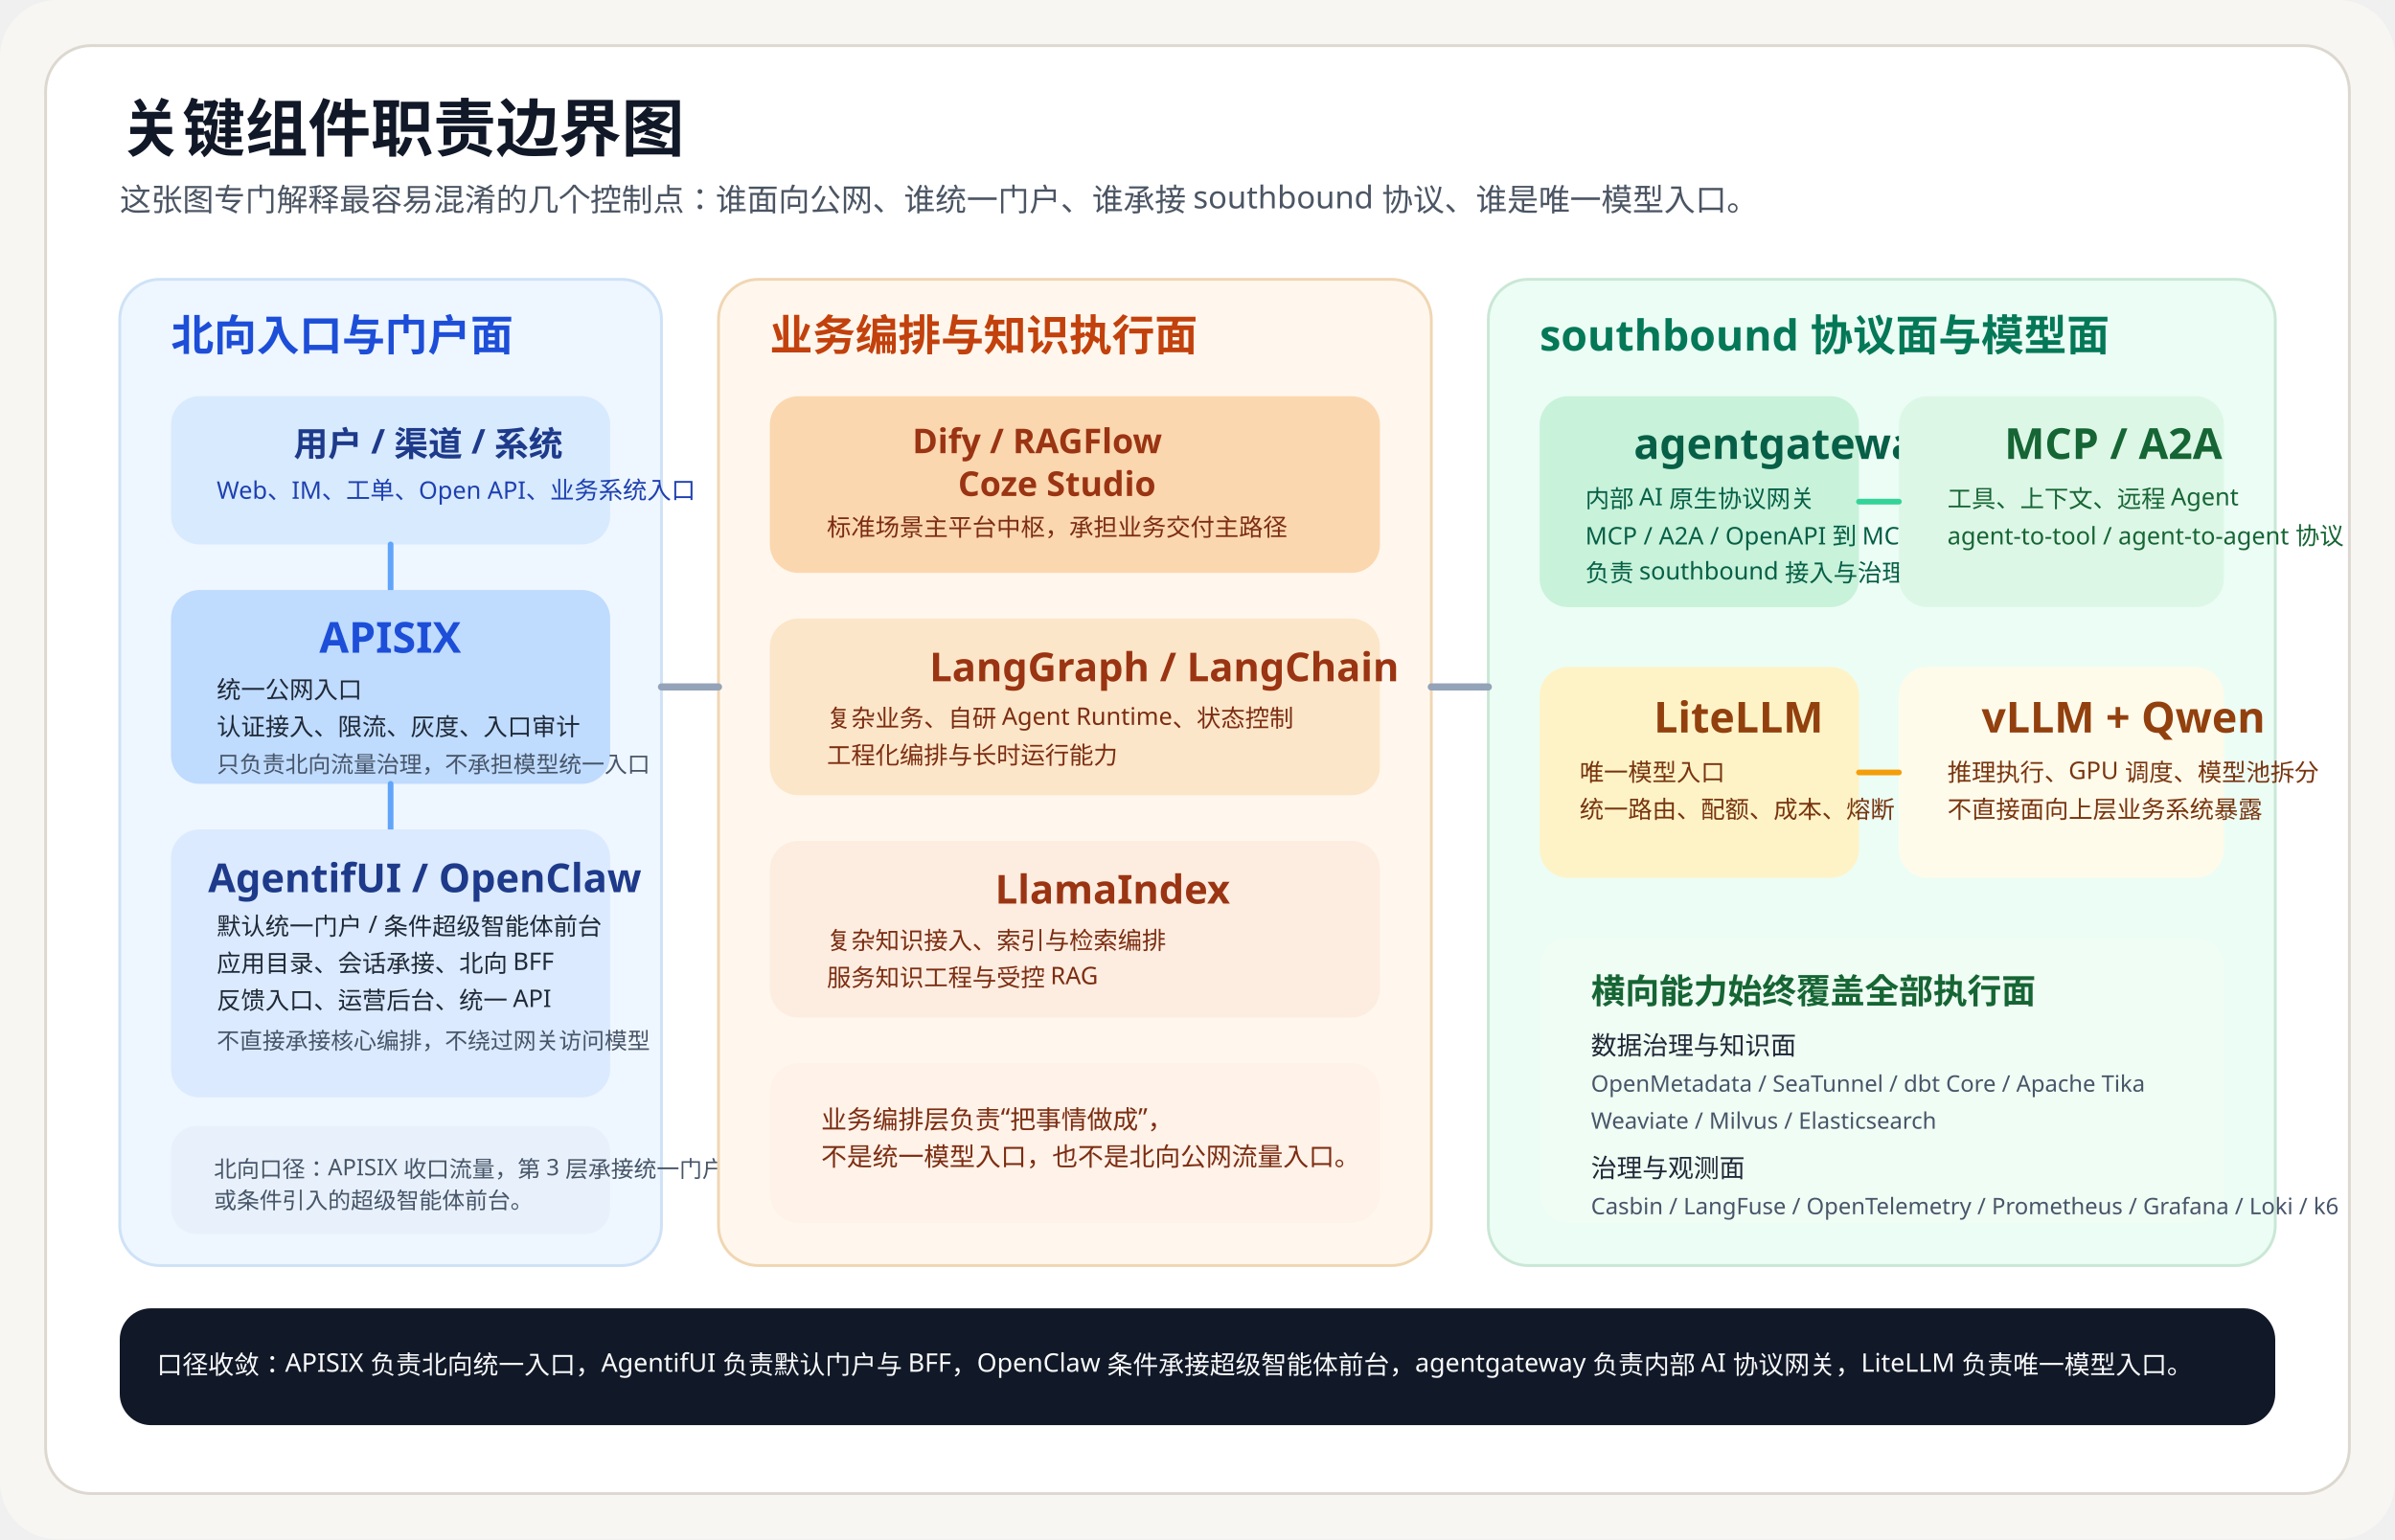
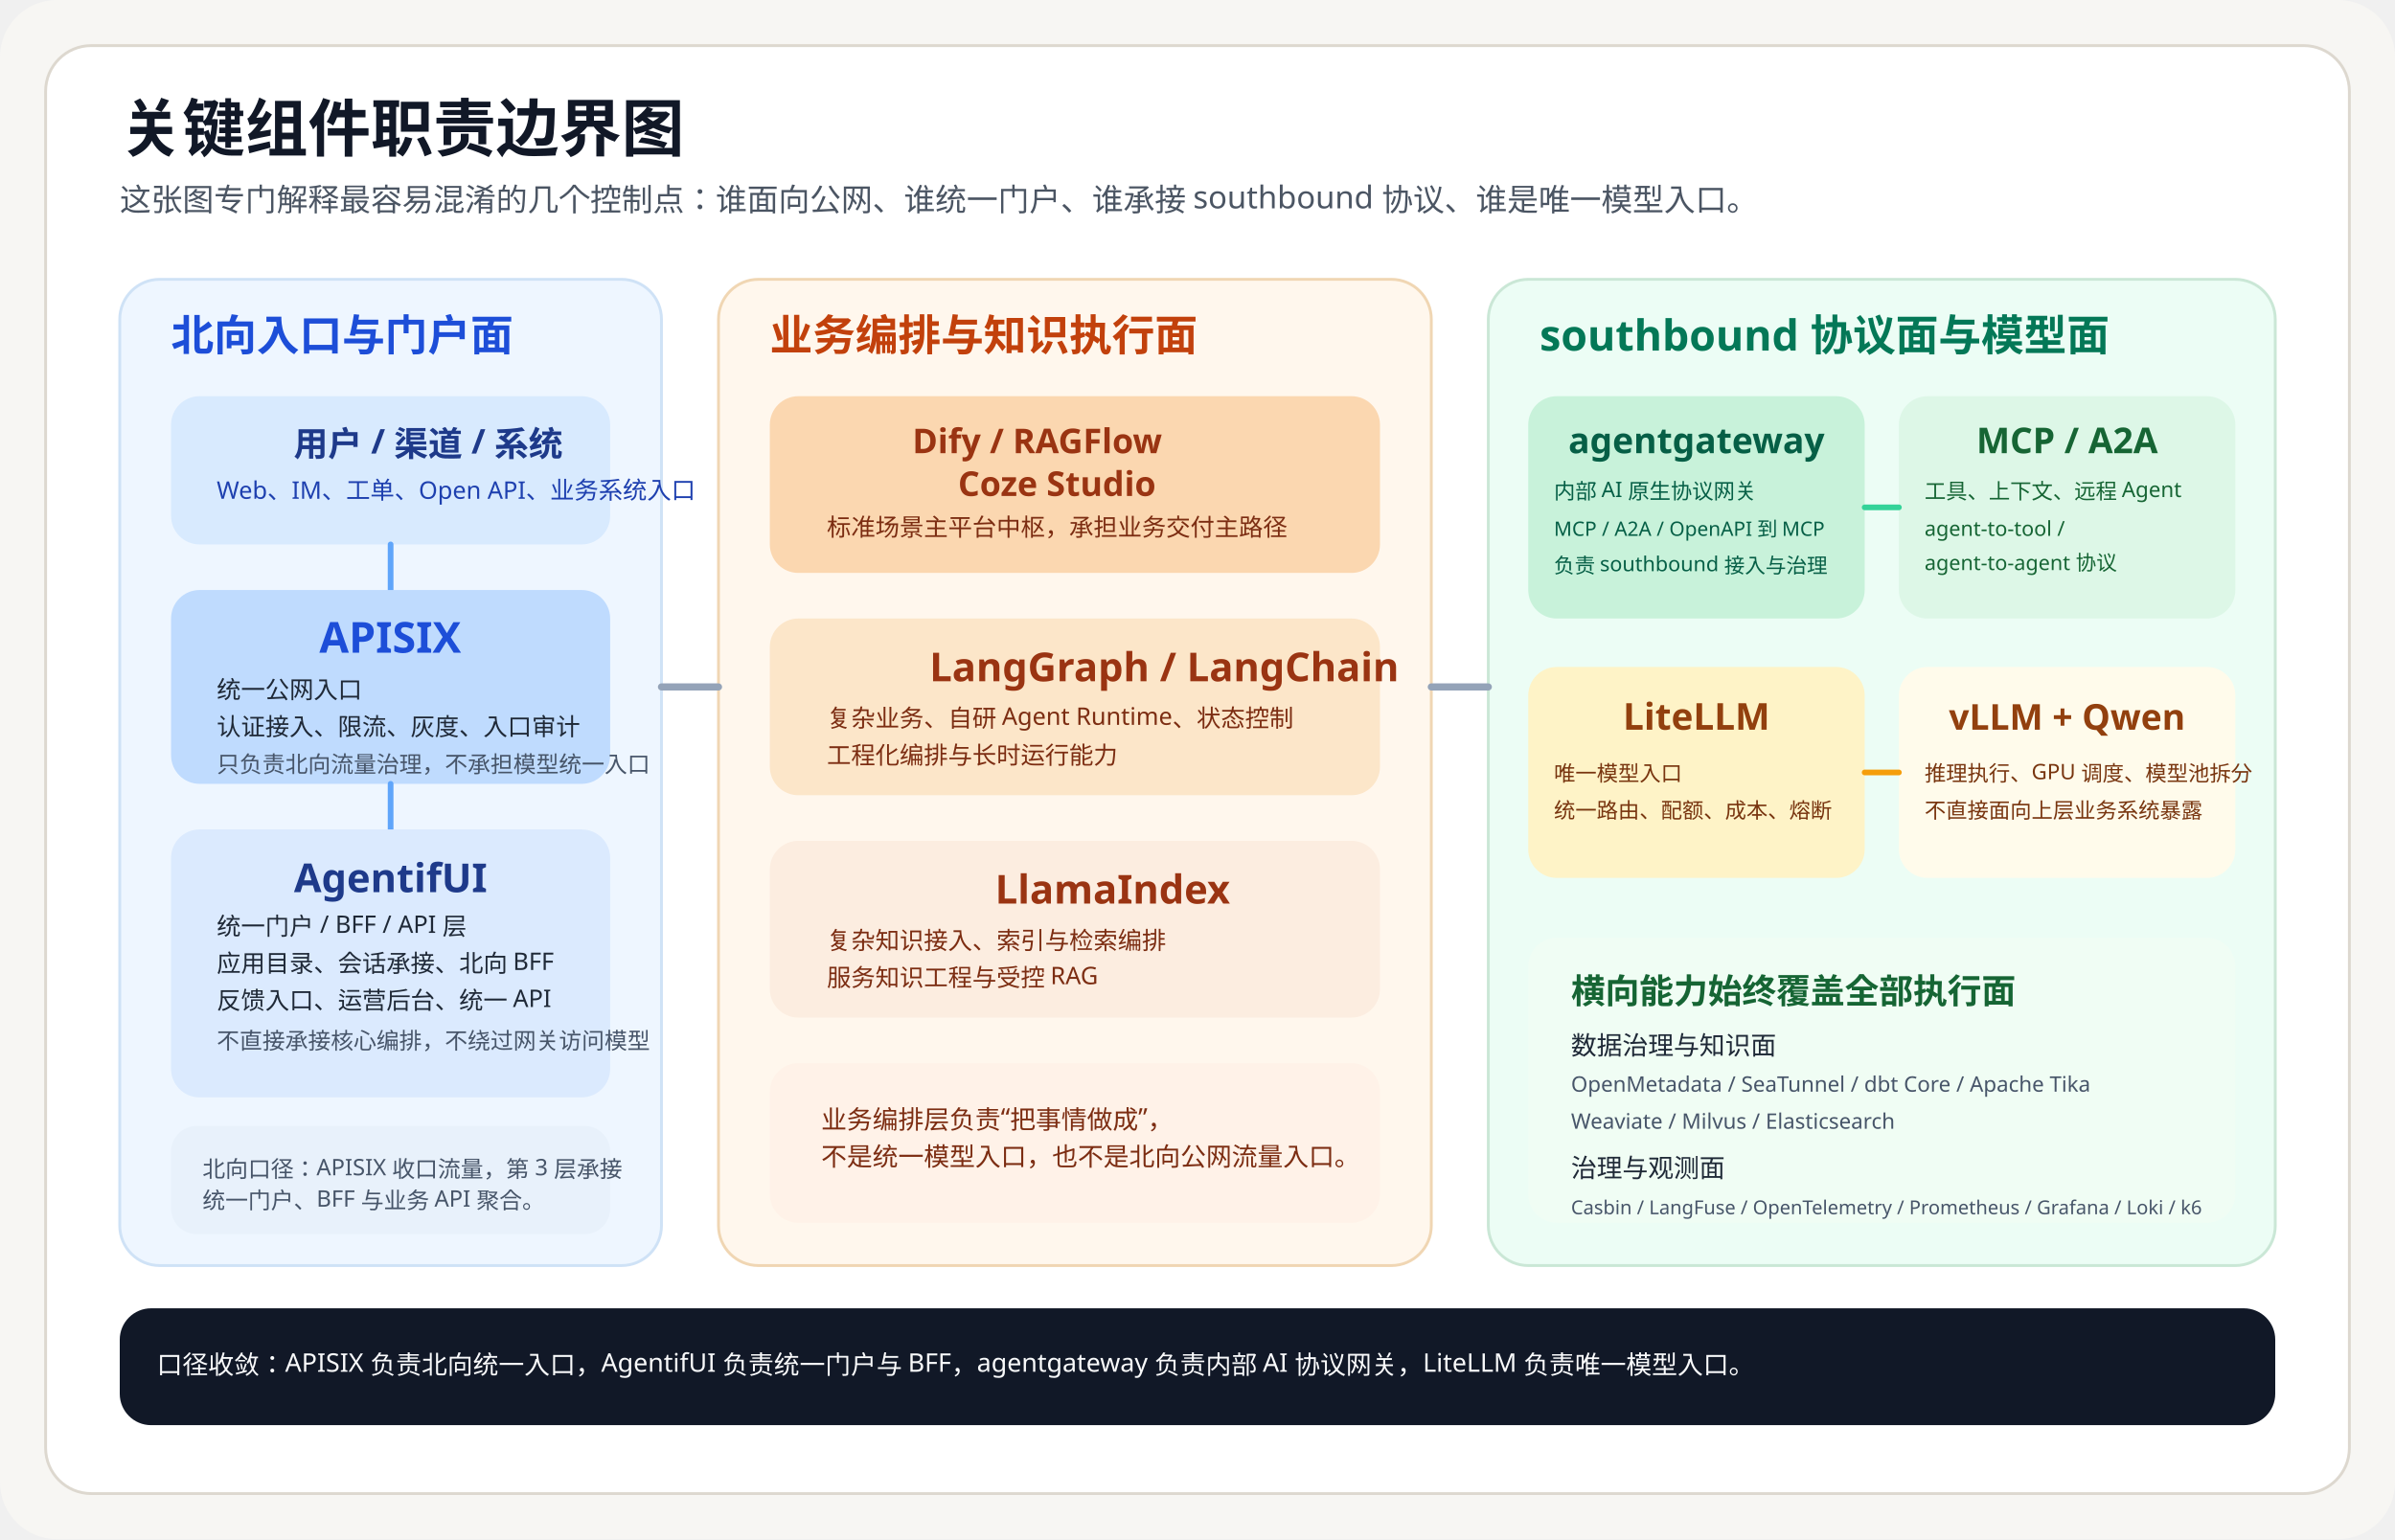
<svg xmlns="http://www.w3.org/2000/svg" width="1680" height="1080" viewBox="0 0 1680 1080" fill="none">
  <rect width="1680" height="1080" rx="40" fill="#F7F6F3" />
  <rect x="32" y="32" width="1616" height="1016" rx="32" fill="#FFFFFF" stroke="#DDD8CF" stroke-width="2" />
  <text x="84" y="106" fill="#111827" font-size="44" font-family="IBM Plex Sans, PingFang SC, Microsoft YaHei, sans-serif" font-weight="700">关键组件职责边界图</text>
  <text x="84" y="148" fill="#4B5563" font-size="22" font-family="IBM Plex Sans, PingFang SC, Microsoft YaHei, sans-serif">这张图专门解释最容易混淆的几个控制点：谁面向公网、谁统一门户、谁承接 southbound 协议、谁是唯一模型入口。</text>
  <g font-family="IBM Plex Sans, PingFang SC, Microsoft YaHei, sans-serif">
    <rect x="84" y="196" width="380" height="692" rx="28" fill="#EEF6FF" stroke="#CFE2F6" stroke-width="2" />
    <text x="120" y="246" fill="#1D4ED8" font-size="30" font-weight="700">北向入口与门户面</text>
    <rect x="120" y="278" width="308" height="104" rx="20" fill="#D8EAFE" />
    <text x="206" y="320" fill="#1E3A8A" font-size="24" font-weight="700">用户 / 渠道 / 系统</text>
    <text x="152" y="350" fill="#1E40AF" font-size="17">Web、IM、工单、Open API、业务系统入口</text>
    <path d="M274 382V414" stroke="#60A5FA" stroke-width="4" stroke-linecap="round" />
    <rect x="120" y="414" width="308" height="136" rx="20" fill="#BFDBFE" />
    <text x="224" y="458" fill="#1D4ED8" font-size="30" font-weight="700">APISIX</text>
    <text x="152" y="490" fill="#1F2937" font-size="17">统一公网入口</text>
    <text x="152" y="516" fill="#1F2937" font-size="17">认证接入、限流、灰度、入口审计</text>
    <text x="152" y="542" fill="#475569" font-size="16">只负责北向流量治理，不承担模型统一入口</text>
    <path d="M274 550V582" stroke="#60A5FA" stroke-width="4" stroke-linecap="round" />
    <rect x="120" y="582" width="308" height="188" rx="20" fill="#DBEAFE" />
-     <text x="146" y="626" fill="#1E3A8A" font-size="28" font-weight="700">AgentifUI / OpenClaw</text>
-     <text x="152" y="656" fill="#1F2937" font-size="17">默认统一门户 / 条件超级智能体前台</text>
+     <text x="274" y="626" text-anchor="middle" fill="#1E3A8A" font-size="28" font-weight="700">AgentifUI</text>
+     <text x="152" y="656" fill="#1F2937" font-size="17">统一门户 / BFF / API 层</text>
    <text x="152" y="682" fill="#1F2937" font-size="17">应用目录、会话承接、北向 BFF</text>
    <text x="152" y="708" fill="#1F2937" font-size="17">反馈入口、运营后台、统一 API</text>
    <text x="152" y="736" fill="#475569" font-size="16">不直接承接核心编排，不绕过网关访问模型</text>
    <rect x="120" y="790" width="308" height="76" rx="18" fill="#E8F1FB" />
-     <text x="150" y="826" fill="#475569" font-size="16">北向口径：APISIX 收口流量，第 3 层承接统一门户</text>
-     <text x="150" y="848" fill="#475569" font-size="16">或条件引入的超级智能体前台。</text>
+     <text x="142" y="826" fill="#475569" font-size="16">北向口径：APISIX 收口流量，第 3 层承接</text>
+     <text x="142" y="848" fill="#475569" font-size="16">统一门户、BFF 与业务 API 聚合。</text>
    <rect x="504" y="196" width="500" height="692" rx="28" fill="#FFF7ED" stroke="#F0D6B3" stroke-width="2" />
    <text x="540" y="246" fill="#C2410C" font-size="30" font-weight="700">业务编排与知识执行面</text>
    <rect x="540" y="278" width="428" height="124" rx="20" fill="#FBD7B0" />
    <text x="640" y="318" fill="#9A3412" font-size="24" font-weight="700">Dify / RAGFlow</text>
    <text x="672" y="348" fill="#9A3412" font-size="24" font-weight="700">Coze Studio</text>
    <text x="580" y="376" fill="#7C2D12" font-size="17">标准场景主平台中枢，承担业务交付主路径</text>
    <rect x="540" y="434" width="428" height="124" rx="20" fill="#FCE6C9" />
    <text x="652" y="478" fill="#9A3412" font-size="28" font-weight="700">LangGraph / LangChain</text>
    <text x="580" y="510" fill="#7C2D12" font-size="17">复杂业务、自研 Agent Runtime、状态控制</text>
    <text x="580" y="536" fill="#7C2D12" font-size="17">工程化编排与长时运行能力</text>
    <rect x="540" y="590" width="428" height="124" rx="20" fill="#FCEDE0" />
    <text x="698" y="634" fill="#9A3412" font-size="28" font-weight="700">LlamaIndex</text>
    <text x="580" y="666" fill="#7C2D12" font-size="17">复杂知识接入、索引与检索编排</text>
    <text x="580" y="692" fill="#7C2D12" font-size="17">服务知识工程与受控 RAG</text>
    <rect x="540" y="746" width="428" height="112" rx="20" fill="#FFF2E8" />
    <text x="576" y="792" fill="#7C2D12" font-size="18">业务编排层负责“把事情做成”，</text>
    <text x="576" y="818" fill="#7C2D12" font-size="18">不是统一模型入口，也不是北向公网流量入口。</text>
    <rect x="1044" y="196" width="552" height="692" rx="28" fill="#ECFDF5" stroke="#CAE7D6" stroke-width="2" />
    <text x="1080" y="246" fill="#047857" font-size="30" font-weight="700">southbound 协议面与模型面</text>
-     <rect x="1080" y="278" width="224" height="148" rx="20" fill="#C8F2DA" />
-     <text x="1146" y="322" fill="#065F46" font-size="30" font-weight="700">agentgateway</text>
-     <text x="1112" y="356" fill="#065F46" font-size="17">内部 AI 原生协议网关</text>
-     <text x="1112" y="382" fill="#065F46" font-size="17">MCP / A2A / OpenAPI 到 MCP</text>
-     <text x="1112" y="408" fill="#065F46" font-size="17">负责 southbound 接入与治理</text>
-     <rect x="1332" y="278" width="228" height="148" rx="20" fill="#DDF7E7" />
-     <text x="1406" y="322" fill="#166534" font-size="30" font-weight="700">MCP / A2A</text>
-     <text x="1366" y="356" fill="#166534" font-size="17">工具、上下文、远程 Agent</text>
-     <text x="1366" y="382" fill="#166534" font-size="17">agent-to-tool / agent-to-agent 协议</text>
-     <path d="M1304 352H1332" stroke="#34D399" stroke-width="4" stroke-linecap="round" />
-     <rect x="1080" y="468" width="224" height="148" rx="20" fill="#FEF3C7" />
-     <text x="1160" y="514" fill="#92400E" font-size="30" font-weight="700">LiteLLM</text>
-     <text x="1108" y="548" fill="#78350F" font-size="17">唯一模型入口</text>
-     <text x="1108" y="574" fill="#78350F" font-size="17">统一路由、配额、成本、熔断</text>
-     <rect x="1332" y="468" width="228" height="148" rx="20" fill="#FFFBEB" />
-     <text x="1390" y="514" fill="#92400E" font-size="30" font-weight="700">vLLM + Qwen</text>
-     <text x="1366" y="548" fill="#78350F" font-size="17">推理执行、GPU 调度、模型池拆分</text>
-     <text x="1366" y="574" fill="#78350F" font-size="17">不直接面向上层业务系统暴露</text>
-     <path d="M1304 542H1332" stroke="#F59E0B" stroke-width="4" stroke-linecap="round" />
-     <rect x="1080" y="658" width="480" height="200" rx="20" fill="#F0FDF4" />
-     <text x="1116" y="704" fill="#166534" font-size="24" font-weight="700">横向能力始终覆盖全部执行面</text>
-     <text x="1116" y="740" fill="#1F2937" font-size="18">数据治理与知识面</text>
-     <text x="1116" y="766" fill="#475569" font-size="16">OpenMetadata / SeaTunnel / dbt Core / Apache Tika</text>
-     <text x="1116" y="792" fill="#475569" font-size="16">Weaviate / Milvus / Elasticsearch</text>
-     <text x="1116" y="826" fill="#1F2937" font-size="18">治理与观测面</text>
-     <text x="1116" y="852" fill="#475569" font-size="16">Casbin / LangFuse / OpenTelemetry / Prometheus / Grafana / Loki / k6</text>
+     <rect x="1072" y="278" width="236" height="156" rx="20" fill="#C8F2DA" />
+     <text x="1190" y="318" text-anchor="middle" fill="#065F46" font-size="25" font-weight="700">agentgateway</text>
+     <text x="1090" y="350" fill="#065F46" font-size="15">内部 AI 原生协议网关</text>
+     <text x="1090" y="376" fill="#065F46" font-size="14">MCP / A2A / OpenAPI 到 MCP</text>
+     <text x="1090" y="402" fill="#065F46" font-size="14.5">负责 southbound 接入与治理</text>
+     <rect x="1332" y="278" width="236" height="156" rx="20" fill="#DDF7E7" />
+     <text x="1450" y="318" text-anchor="middle" fill="#166534" font-size="25" font-weight="700">MCP / A2A</text>
+     <text x="1350" y="350" fill="#166534" font-size="15">工具、上下文、远程 Agent</text>
+     <text x="1350" y="376" fill="#166534" font-size="14.5">agent-to-tool /</text>
+     <text x="1350" y="400" fill="#166534" font-size="14.5">agent-to-agent 协议</text>
+     <path d="M1308 356H1332" stroke="#34D399" stroke-width="4" stroke-linecap="round" />
+     <rect x="1072" y="468" width="236" height="148" rx="20" fill="#FEF3C7" />
+     <text x="1190" y="512" text-anchor="middle" fill="#92400E" font-size="26" font-weight="700">LiteLLM</text>
+     <text x="1090" y="548" fill="#78350F" font-size="15">唯一模型入口</text>
+     <text x="1090" y="574" fill="#78350F" font-size="15">统一路由、配额、成本、熔断</text>
+     <rect x="1332" y="468" width="236" height="148" rx="20" fill="#FFFBEB" />
+     <text x="1450" y="512" text-anchor="middle" fill="#92400E" font-size="25" font-weight="700">vLLM + Qwen</text>
+     <text x="1350" y="548" fill="#78350F" font-size="15">推理执行、GPU 调度、模型池拆分</text>
+     <text x="1350" y="574" fill="#78350F" font-size="15">不直接面向上层业务系统暴露</text>
+     <path d="M1308 542H1332" stroke="#F59E0B" stroke-width="4" stroke-linecap="round" />
+     <rect x="1072" y="658" width="496" height="200" rx="20" fill="#F0FDF4" />
+     <text x="1102" y="704" fill="#166534" font-size="24" font-weight="700">横向能力始终覆盖全部执行面</text>
+     <text x="1102" y="740" fill="#1F2937" font-size="18">数据治理与知识面</text>
+     <text x="1102" y="766" fill="#475569" font-size="15">OpenMetadata / SeaTunnel / dbt Core / Apache Tika</text>
+     <text x="1102" y="792" fill="#475569" font-size="15">Weaviate / Milvus / Elasticsearch</text>
+     <text x="1102" y="826" fill="#1F2937" font-size="18">治理与观测面</text>
+     <text x="1102" y="852" fill="#475569" font-size="13.5">Casbin / LangFuse / OpenTelemetry / Prometheus / Grafana / Loki / k6</text>
  </g>
  <path d="M464 482H504" stroke="#94A3B8" stroke-width="5" stroke-linecap="round" />
  <path d="M1004 482H1044" stroke="#94A3B8" stroke-width="5" stroke-linecap="round" />
  <rect x="84" y="918" width="1512" height="82" rx="22" fill="#111827" />
-   <text x="110" y="964" fill="#F9FAFB" font-size="18" font-family="IBM Plex Sans, PingFang SC, Microsoft YaHei, sans-serif">口径收敛：APISIX 负责北向统一入口，AgentifUI 负责默认门户与 BFF，OpenClaw 条件承接超级智能体前台，agentgateway 负责内部 AI 协议网关，LiteLLM 负责唯一模型入口。</text>
+   <text x="110" y="964" fill="#F9FAFB" font-size="18" font-family="IBM Plex Sans, PingFang SC, Microsoft YaHei, sans-serif">口径收敛：APISIX 负责北向统一入口，AgentifUI 负责统一门户与 BFF，agentgateway 负责内部 AI 协议网关，LiteLLM 负责唯一模型入口。</text>
</svg>
